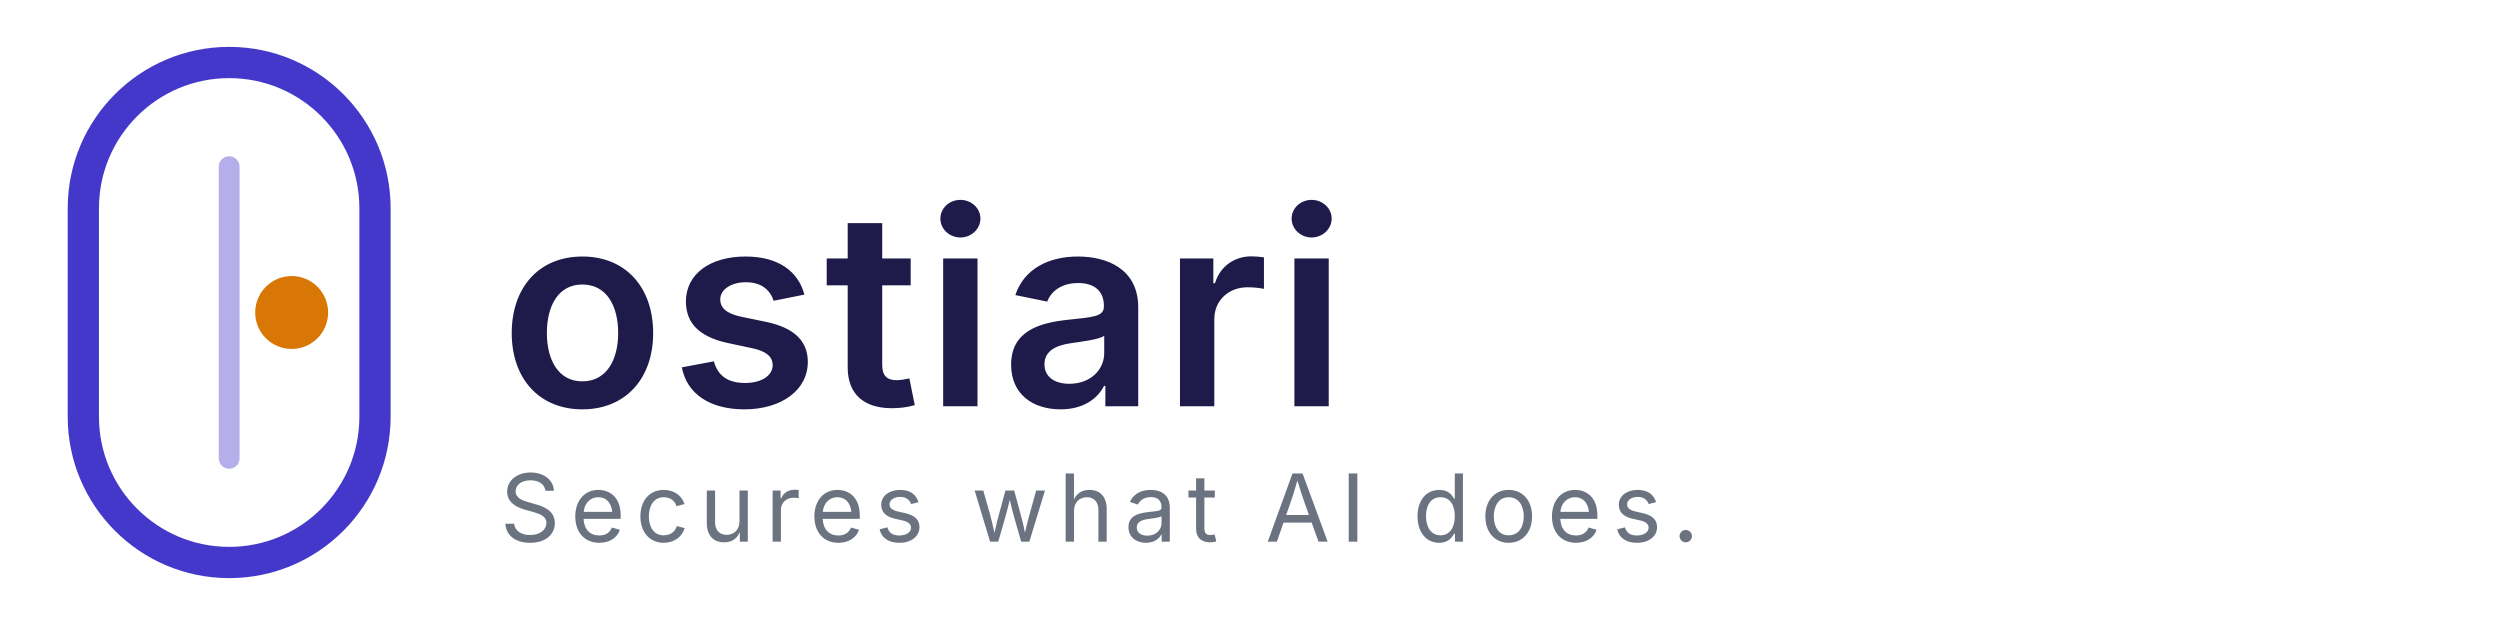
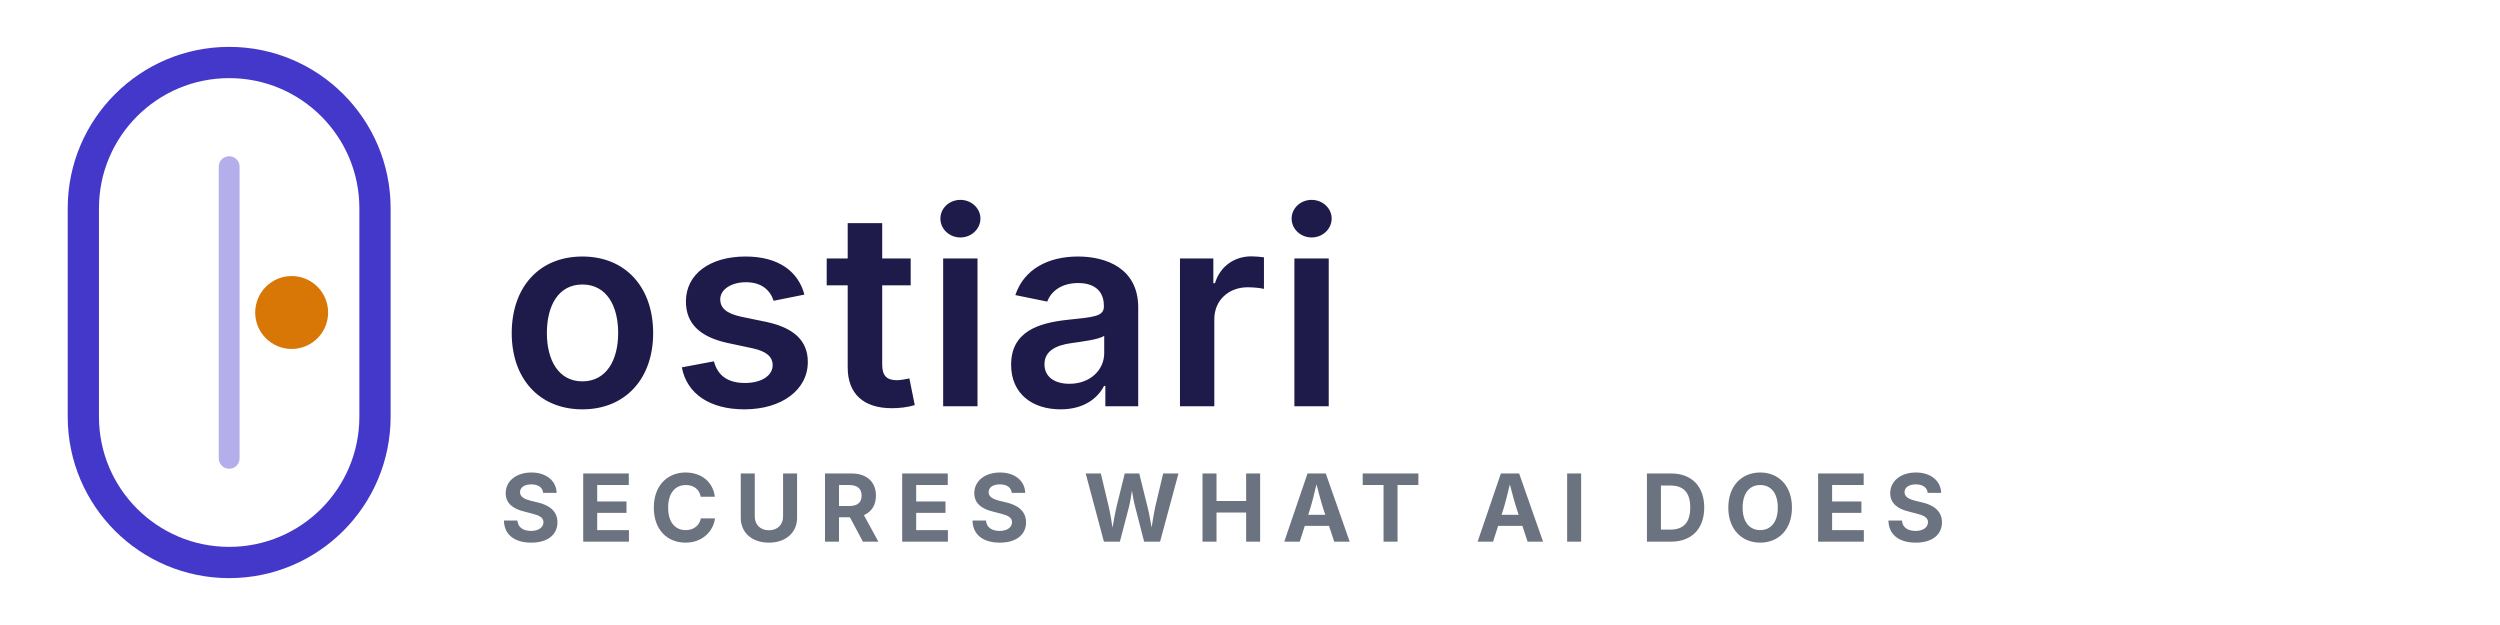
<svg xmlns="http://www.w3.org/2000/svg" viewBox="0 0 240 60" fill="none">
  <rect x="8" y="6" width="28" height="48" rx="14" ry="14" stroke="#4338ca" stroke-width="3" fill="none" />
  <line x1="22" y1="16" x2="22" y2="44" stroke="#4338ca" stroke-width="2" stroke-linecap="round" opacity="0.4" />
  <circle cx="28" cy="30" r="3.5" fill="#d97706" />
  <text x="48" y="39" font-family="system-ui, -apple-system, sans-serif" font-size="26" font-weight="600" letter-spacing="0.5" fill="#1e1b4b">ostiari</text>
-   <text x="48" y="52" font-family="system-ui, -apple-system, sans-serif" font-size="9" fill="#6b7280" letter-spacing="1">Secures what AI does.</text>
+   <text x="48" y="52" font-family="system-ui, -apple-system, sans-serif" font-size="9" font-weight="700" fill="#6b7280" letter-spacing="1.5">SECURES WHAT AI DOES</text>
</svg>
